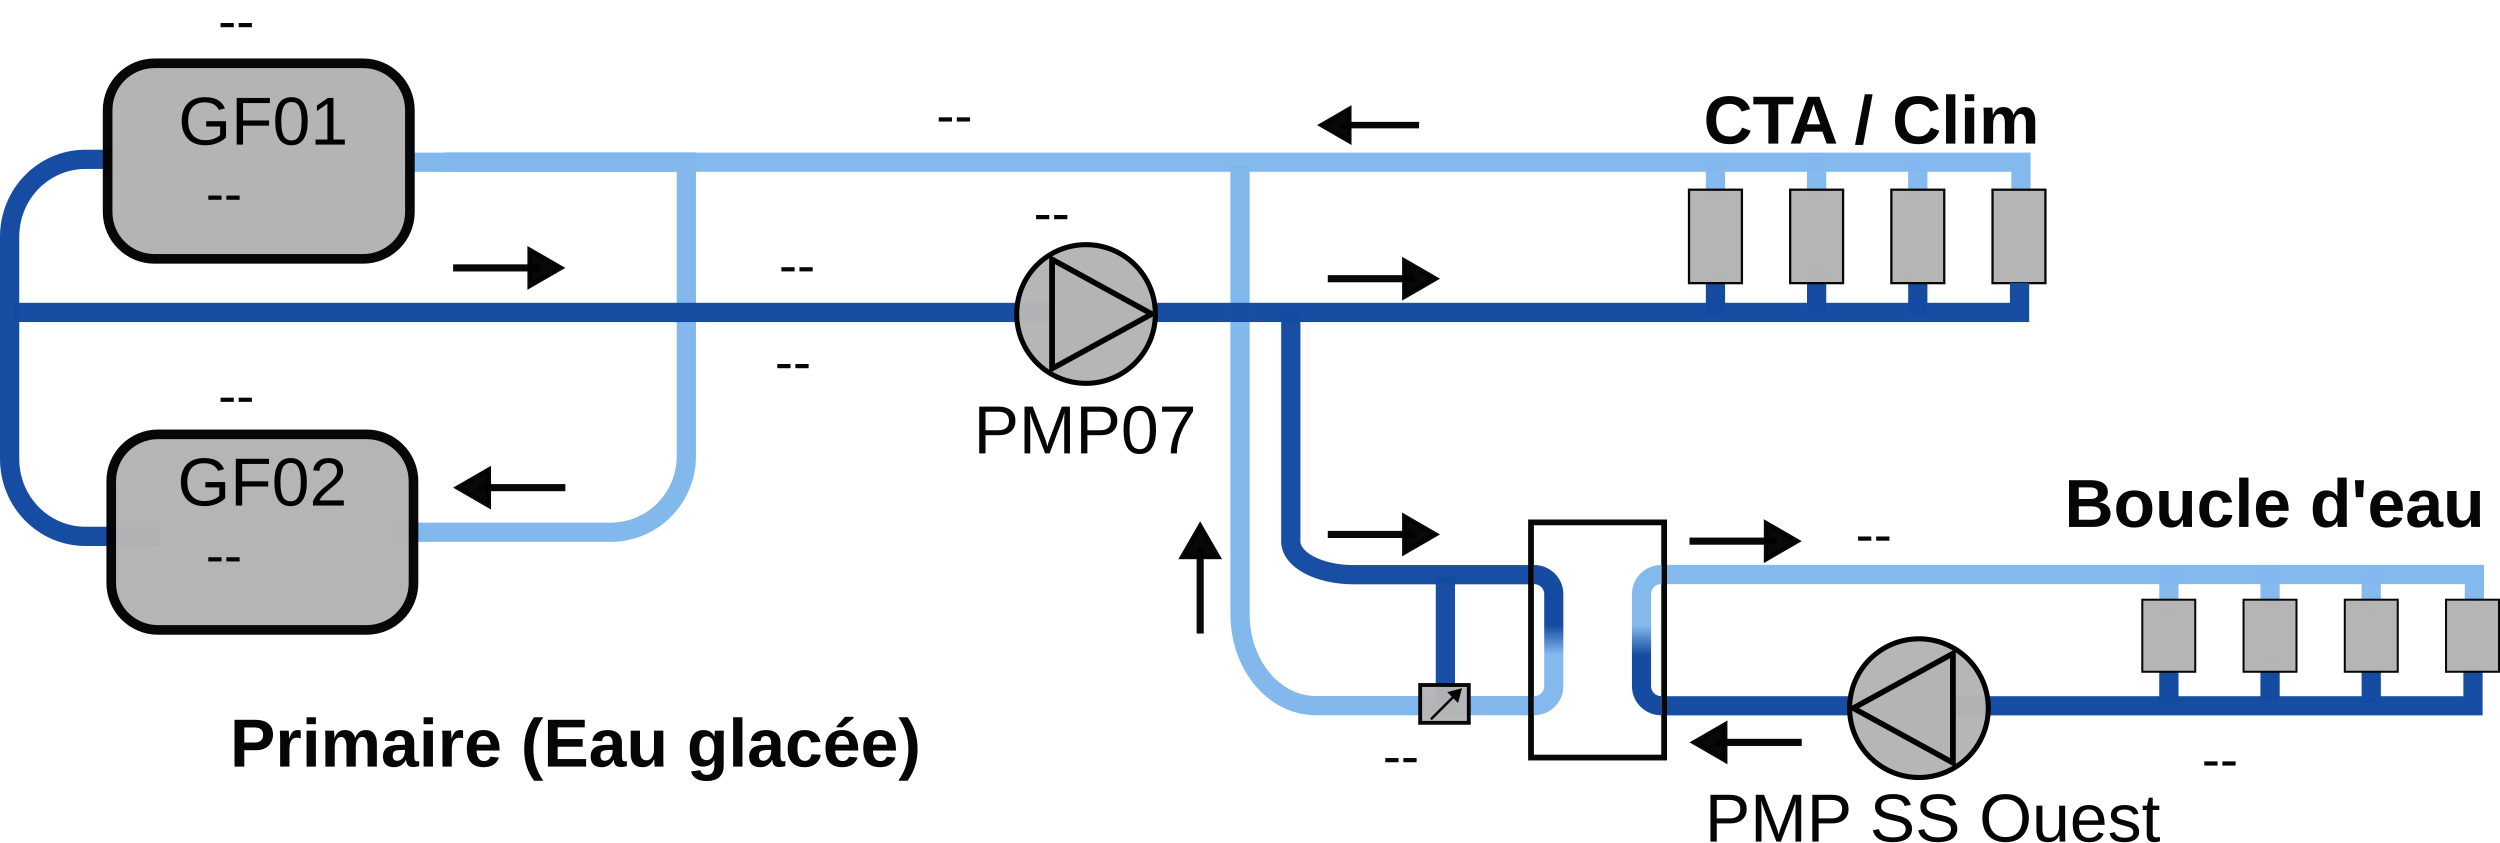
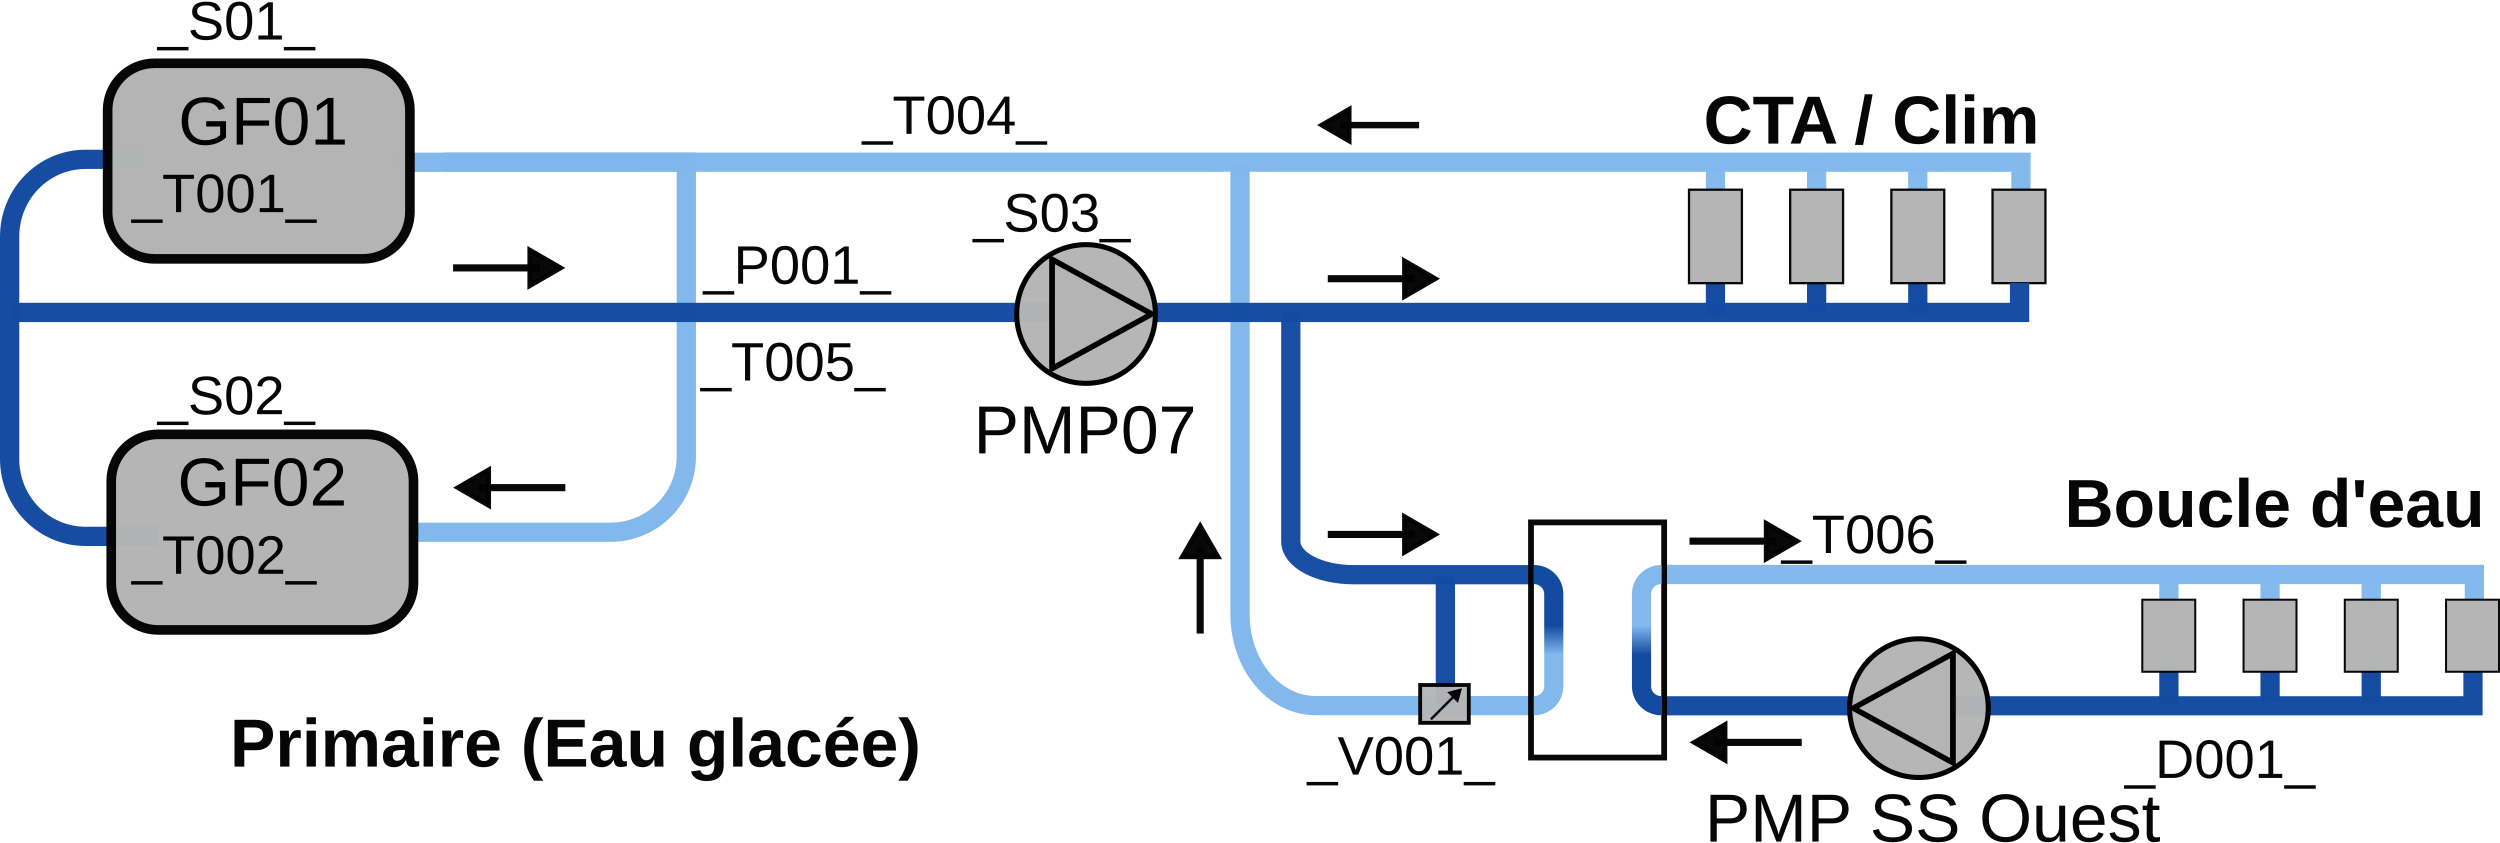
<svg xmlns="http://www.w3.org/2000/svg" xmlns:xlink="http://www.w3.org/1999/xlink" width="259.666mm" height="87.499mm" viewBox="0 0 259.666 87.499" version="1.1" id="svg1" xml:space="preserve">
  <defs id="defs1">
    <linearGradient id="linearGradient49">
      <stop style="stop-color:#134ba1;stop-opacity:1;" offset="0" id="stop49" />
      <stop style="stop-color:#82b7ed;stop-opacity:0.992;" offset="1" id="stop50" />
    </linearGradient>
    <marker style="overflow:visible" id="marker15" refX="0" refY="0" orient="auto-start-reverse" markerWidth="1" markerHeight="1" viewBox="0 0 1 1" preserveAspectRatio="xMidYMid">
      <path transform="scale(0.5)" style="fill:context-stroke;fill-rule:evenodd;stroke:context-stroke;stroke-width:1pt" d="M 5.77,0 -2.88,5 V -5 Z" id="path15" />
    </marker>
    <marker style="overflow:visible" id="Triangle" refX="0" refY="0" orient="auto-start-reverse" markerWidth="1" markerHeight="1" viewBox="0 0 1 1" preserveAspectRatio="xMidYMid">
      <path transform="scale(0.5)" style="fill:context-stroke;fill-rule:evenodd;stroke:context-stroke;stroke-width:1pt" d="M 5.77,0 -2.88,5 V -5 Z" id="path135" />
    </marker>
    <linearGradient id="swatch3">
      <stop style="stop-color:#000000;stop-opacity:1;" offset="0" id="stop3" />
    </linearGradient>
    <rect x="125.642" y="209.404" width="60.328" height="26.923" id="rect3" />
    <rect x="125.642" y="209.404" width="60.328" height="26.923" id="rect9" />
    <linearGradient xlink:href="#linearGradient49" id="linearGradient50" x1="93.766" y1="42.17" x2="93.766" y2="43.699" gradientUnits="userSpaceOnUse" gradientTransform="matrix(2.009487,0,0,1.968668,-77.5541,-24.01171)" />
    <linearGradient xlink:href="#linearGradient49" id="linearGradient51" gradientUnits="userSpaceOnUse" gradientTransform="matrix(-2.009487,0,0,-1.968668,309.4651,145.0359)" x1="93.766" y1="42.17" x2="93.766" y2="43.699" />
  </defs>
  <g id="layer1" transform="translate(49.9867,5.976049)">
    <path style="opacity:0.99;fill:none;fill-opacity:0.992;stroke:#144ca1;stroke-width:2;stroke-dasharray:none;stroke-opacity:0.992" d="m 123.027,67.333 h 83.847 l 3.8e-4,-4.007" id="path47" />
    <path style="opacity:0.99;fill:none;fill-opacity:0.992;stroke:#82b7ed;stroke-width:2;stroke-dasharray:none;stroke-opacity:0.992" d="m 123.043,53.698 h 83.976 l 3.1e-4,2.936" id="path41" />
    <path style="opacity:0.99;fill:#b4b4b4;fill-opacity:1;stroke:#134ba1;stroke-width:2;stroke-dasharray:none;stroke-opacity:1" d="m 128.192,22.504 v 4.209" id="path35" />
    <path style="opacity:0.99;fill:#b4b4b4;fill-opacity:1;stroke:#134ba1;stroke-width:2;stroke-dasharray:none;stroke-opacity:1" d="m 138.7,22.13 v 4.209" id="path36" />
    <path style="opacity:0.99;fill:#b4b4b4;fill-opacity:1;stroke:#134ba1;stroke-width:2;stroke-dasharray:none;stroke-opacity:1" d="m 149.208,22.411 v 4.209" id="path37" />
    <path style="opacity:0.99;fill:none;fill-opacity:0.992;stroke:#82b7ed;stroke-width:2;stroke-dasharray:none;stroke-opacity:0.992" d="M -3.825,10.871 H 159.923 l 3.1e-4,3.165" id="path5" />
    <path style="opacity:0.99;fill:#b4b4b4;fill-opacity:1;stroke:#82b8ee;stroke-width:2;stroke-dasharray:none;stroke-opacity:0.984" d="m 128.192,10.718 v 4.209" id="path29" />
    <path style="opacity:0.99;fill:#b4b4b4;fill-opacity:1;stroke:#82b8ee;stroke-width:2;stroke-dasharray:none;stroke-opacity:0.984" d="m 138.7,10.344 v 4.209" id="path30" />
    <path style="opacity:0.99;fill:#b4b4b4;fill-opacity:1;stroke:#82b8ee;stroke-width:2;stroke-dasharray:none;stroke-opacity:0.984" d="m 149.208,10.624 v 4.209" id="path31" />
    <circle style="opacity:0.99;fill:#b4b4b4;fill-opacity:0.984;stroke:#000000;stroke-width:0.529;stroke-dasharray:none;stroke-opacity:1" id="path7-3" cx="-149.327" cy="67.577" r="7.203" transform="scale(-1,1)" />
    <path style="opacity:0.99;fill:#b4b4b4;fill-opacity:0.984;stroke:#000000;stroke-width:0.529;stroke-dasharray:none;stroke-opacity:1" id="path8-7" d="m -105.413,49.485 -4.569,2.638 -4.569,2.638 v -5.276 -5.276 l 4.569,2.638 z" transform="matrix(-1.132721,0,0,1.074664,23.10059,14.39688)" />
    <path style="opacity:0.99;fill:none;stroke:#82b7ed;stroke-width:2;stroke-dasharray:none;stroke-opacity:1" d="m -8.795,10.872 h 22.197 c 4.375,0 4.873,-0.002 7.898,-9.92e-4 v 30.54 c 0,4.375 -3.523,7.898 -7.898,7.898 H -8.982" id="path9" />
    <path style="opacity:0.99;fill:none;fill-opacity:1;stroke:#144ca1;stroke-width:2;stroke-dasharray:none;stroke-opacity:1" d="m -33.498,49.735 h -7.597 c -4.372,0 -7.891,-3.589 -7.891,-8.047 V 18.62 c 0,-4.458 3.52,-8.047 7.891,-8.047 h 5.915" id="rect4" />
    <rect style="opacity:0.99;fill:#b3b3b3;fill-opacity:0.992;stroke:#000000;stroke-width:1;stroke-dasharray:none;stroke-opacity:0.976" id="rect8" width="31.396" height="20.315" x="-38.434" y="39.137" ry="4.864" />
    <rect style="opacity:0.99;fill:#b3b3b3;fill-opacity:1;stroke:#000000;stroke-width:1;stroke-dasharray:none;stroke-opacity:0.976" id="rect1" width="31.396" height="20.315" x="-38.808" y="0.597" ry="4.864" />
    <text xml:space="preserve" transform="matrix(0.5291667,0,0,0.5291667,-97.9586,-108.1186)" id="text2" style="font-style:normal;font-variant:normal;font-weight:normal;font-stretch:normal;font-size:13.333px;font-family:Arial;-inkscape-font-specification:'Arial, Normal';font-variant-ligatures:normal;font-variant-caps:normal;font-variant-numeric:normal;font-variant-east-asian:normal;text-align:start;writing-mode:lr-tb;direction:ltr;white-space:pre;shape-inside:url(#rect3);display:inline;opacity:0.99;fill:#000000;fill-opacity:1;stroke:none;stroke-width:1.999;stroke-dasharray:none;stroke-opacity:1">
      <tspan x="125.643" y="221.414" id="tspan3">GF01</tspan>
    </text>
    <text xml:space="preserve" transform="matrix(0.5291667,0,0,0.5291667,-98.04607,-70.63667)" id="text8" style="font-style:normal;font-variant:normal;font-weight:normal;font-stretch:normal;font-size:13.333px;font-family:Arial;-inkscape-font-specification:'Arial, Normal';font-variant-ligatures:normal;font-variant-caps:normal;font-variant-numeric:normal;font-variant-east-asian:normal;text-align:start;writing-mode:lr-tb;direction:ltr;white-space:pre;shape-inside:url(#rect9);display:inline;opacity:0.99;fill:#000000;fill-opacity:1;stroke:none;stroke-width:1.999;stroke-dasharray:none;stroke-opacity:1">
      <tspan x="125.643" y="221.414" id="tspan4">GF02</tspan>
    </text>
    <path style="opacity:0.99;fill:none;stroke:#82b7ed;stroke-width:2;stroke-dasharray:none;stroke-opacity:1" d="m 78.811,11.161 v 46.653 c 0,5.263 3.507,9.499 7.863,9.499 h 22.284" id="path10" />
    <path style="opacity:0.99;fill:none;stroke:#134ba2;stroke-width:2;stroke-dasharray:none;stroke-opacity:0.984" d="m 84.084,26.522 v 23.74 c 0,1.913 2.914,3.454 6.533,3.454 h 18.514" id="path11" />
    <path style="opacity:0.99;fill:none;fill-opacity:0.984;stroke:#134ba2;stroke-width:2;stroke-dasharray:none;stroke-opacity:0.984" d="M 100.139,53.948 V 67.231" id="path12" />
    <rect style="opacity:0.99;fill:#b4b4b4;fill-opacity:0.976;stroke:#000000;stroke-width:0.4;stroke-dasharray:none;stroke-opacity:0.976" id="rect12" width="5.051" height="3.929" x="97.52" y="65.173" />
    <path style="opacity:0.99;fill:none;fill-opacity:0.976;stroke:#000000;stroke-width:0.259;stroke-dasharray:none;stroke-opacity:0.976;marker-end:url(#Triangle)" d="m 98.639,68.732 2.578,-2.578" id="path13" />
    <path style="opacity:0.99;fill:none;fill-opacity:0.976;stroke:#000000;stroke-width:0.74;stroke-dasharray:none;stroke-opacity:0.976;marker-start:url(#marker15)" d="M -0.297,44.674 H 8.734" id="path16" />
    <path style="opacity:0.99;fill:none;fill-opacity:0.976;stroke:#000000;stroke-width:0.673;stroke-dasharray:none;stroke-opacity:0.976;marker-start:url(#marker15)" d="m 89.198,7.019 h 8.211" id="path17" />
    <path style="opacity:0.99;fill:none;fill-opacity:0.976;stroke:#000000;stroke-width:0.74;stroke-dasharray:none;stroke-opacity:0.976;marker-start:url(#marker15)" d="M 6.106,21.85 H -2.925" id="path18" />
    <path style="opacity:0.99;fill:none;fill-opacity:0.976;stroke:#000000;stroke-width:0.74;stroke-dasharray:none;stroke-opacity:0.976;marker-start:url(#marker15)" d="M 96.956,22.972 H 87.925" id="path19" />
    <path style="opacity:0.99;fill:none;fill-opacity:0.976;stroke:#000000;stroke-width:0.74;stroke-dasharray:none;stroke-opacity:0.976;marker-start:url(#marker15)" d="M 96.956,49.535 H 87.925" id="path20" />
    <rect style="opacity:0.99;fill:none;fill-opacity:1;stroke:#000000;stroke-width:0.6;stroke-dasharray:none;stroke-opacity:0.976" id="rect10" width="13.829" height="24.426" x="109.034" y="48.283" ry="0" />
    <rect style="opacity:0.99;fill:#b4b4b4;fill-opacity:1;stroke:#000000;stroke-width:0.238;stroke-dasharray:none;stroke-opacity:0.976" id="rect26" width="5.495" height="9.706" x="125.444" y="13.728" ry="0" />
    <rect style="opacity:0.99;fill:#b4b4b4;fill-opacity:1;stroke:#000000;stroke-width:0.238;stroke-dasharray:none;stroke-opacity:0.976" id="rect27" width="5.495" height="9.706" x="135.952" y="13.728" ry="0" />
    <rect style="opacity:0.99;fill:#b4b4b4;fill-opacity:1;stroke:#000000;stroke-width:0.238;stroke-dasharray:none;stroke-opacity:0.976" id="rect28" width="5.495" height="9.706" x="146.461" y="13.728" ry="0" />
    <rect style="opacity:0.99;fill:#b4b4b4;fill-opacity:1;stroke:#000000;stroke-width:0.238;stroke-dasharray:none;stroke-opacity:0.976" id="rect29" width="5.495" height="9.706" x="156.969" y="13.728" ry="0" />
    <path style="opacity:0.99;fill:none;fill-opacity:0.992;stroke:#144ca1;stroke-width:2;stroke-dasharray:none;stroke-opacity:0.992" d="M -48.601,26.477 H 159.778 l 3.8e-4,-3.081" id="path32" />
    <circle style="opacity:0.99;fill:#b4b4b4;fill-opacity:0.984;stroke:#000000;stroke-width:0.529;stroke-dasharray:none;stroke-opacity:1" id="path7" cx="62.816" cy="26.638" r="7.203" />
    <path style="opacity:0.99;fill:#b4b4b4;fill-opacity:0.984;stroke:#000000;stroke-width:0.529;stroke-dasharray:none;stroke-opacity:1" id="path8" d="m -105.413,49.485 -4.569,2.638 -4.569,2.638 v -5.276 -5.276 l 4.569,2.638 z" transform="matrix(1.132721,0,0,1.074664,189.0421,-26.54138)" />
    <path style="opacity:0.99;fill:#b4b4b4;fill-opacity:1;stroke:#134ba1;stroke-width:2;stroke-dasharray:none;stroke-opacity:1" d="m 175.288,62.986 v 4.209" id="path38" />
    <path style="opacity:0.99;fill:#b4b4b4;fill-opacity:1;stroke:#134ba1;stroke-width:2;stroke-dasharray:none;stroke-opacity:1" d="m 185.796,62.611 v 4.209" id="path39" />
    <path style="opacity:0.99;fill:#b4b4b4;fill-opacity:1;stroke:#134ba1;stroke-width:2;stroke-dasharray:none;stroke-opacity:1" d="m 196.304,62.892 v 4.209" id="path40" />
    <path style="opacity:0.99;fill:#b4b4b4;fill-opacity:1;stroke:#82b8ee;stroke-width:2;stroke-dasharray:none;stroke-opacity:0.984" d="m 175.288,53.316 v 4.209" id="path42" />
    <path style="opacity:0.99;fill:#b4b4b4;fill-opacity:1;stroke:#82b8ee;stroke-width:2;stroke-dasharray:none;stroke-opacity:0.984" d="m 185.796,52.942 v 4.209" id="path43" />
    <path style="opacity:0.99;fill:#b4b4b4;fill-opacity:1;stroke:#82b8ee;stroke-width:2;stroke-dasharray:none;stroke-opacity:0.984" d="m 196.304,53.222 v 4.209" id="path44" />
    <rect style="opacity:0.99;fill:#b4b4b4;fill-opacity:1;stroke:#000000;stroke-width:0.209;stroke-dasharray:none;stroke-opacity:0.976" id="rect44" width="5.5" height="7.486" x="172.526" y="56.312" ry="0" />
    <rect style="opacity:0.99;fill:#b4b4b4;fill-opacity:1;stroke:#000000;stroke-width:0.209;stroke-dasharray:none;stroke-opacity:0.976" id="rect45" width="5.5" height="7.486" x="183.042" y="56.312" ry="0" />
    <rect style="opacity:0.99;fill:#b4b4b4;fill-opacity:1;stroke:#000000;stroke-width:0.209;stroke-dasharray:none;stroke-opacity:0.976" id="rect46" width="5.5" height="7.486" x="193.558" y="56.312" ry="0" />
    <rect style="opacity:0.99;fill:#b4b4b4;fill-opacity:1;stroke:#000000;stroke-width:0.209;stroke-dasharray:none;stroke-opacity:0.976" id="rect47" width="5.5" height="7.486" x="204.075" y="56.312" ry="0" />
-     <path style="opacity:0.99;fill:none;stroke:url(#linearGradient50);stroke-width:1.989" d="m 109.331,53.698 c 1.146,0 2.068,0.903 2.068,2.026 v 9.576 c 0,1.122 -0.922,2.026 -2.068,2.026" id="rect48" />
-     <path style="opacity:0.99;fill:none;stroke:url(#linearGradient51);stroke-width:1.989" d="m 122.58,67.326 c -1.146,0 -2.068,-0.903 -2.068,-2.026 v -9.576 c 0,-1.122 0.922,-2.026 2.068,-2.026" id="path50" />
+     <path style="opacity:1;fill:none;stroke:url(#linearGradient50);stroke-width:1.989" d="m 109.331,53.698 c 1.146,0 2.068,0.903 2.068,2.026 v 9.576 c 0,1.122 -0.922,2.026 -2.068,2.026" id="rect48" />
+     <path style="opacity:1;fill:none;stroke:url(#linearGradient51);stroke-width:1.989" d="m 122.58,67.326 c -1.146,0 -2.068,-0.903 -2.068,-2.026 v -9.576 c 0,-1.122 0.922,-2.026 2.068,-2.026" id="path50" />
    <text xml:space="preserve" style="font-style:normal;font-variant:normal;font-weight:normal;font-stretch:normal;font-size:7.056px;font-family:Arial;-inkscape-font-specification:'Arial, Normal';font-variant-ligatures:normal;font-variant-caps:normal;font-variant-numeric:normal;font-variant-east-asian:normal;text-align:start;writing-mode:lr-tb;direction:ltr;text-anchor:start;opacity:0.99;fill:#000000;fill-opacity:0.984;stroke:none;stroke-width:2;stroke-dasharray:none;stroke-opacity:1" x="51.141" y="41.12" id="text51">
      <tspan id="tspan51" style="font-style:normal;font-variant:normal;font-weight:normal;font-stretch:normal;font-size:7.056px;font-family:Arial;-inkscape-font-specification:'Arial, Normal';font-variant-ligatures:normal;font-variant-caps:normal;font-variant-numeric:normal;font-variant-east-asian:normal;fill:#000000;fill-opacity:0.984;stroke:none;stroke-width:2;stroke-opacity:1" x="51.141" y="41.12">PMP07</tspan>
    </text>
    <path style="opacity:0.99;fill:none;fill-opacity:0.976;stroke:#000000;stroke-width:0.74;stroke-dasharray:none;stroke-opacity:0.976;marker-start:url(#marker15)" d="m 74.671,50.797 v 9.031" id="path52" />
    <path style="opacity:0.99;fill:none;fill-opacity:0.976;stroke:#000000;stroke-width:0.74;stroke-dasharray:none;stroke-opacity:0.976;marker-start:url(#marker15)" d="m 128.124,71.133 h 9.031" id="path53" />
    <path style="opacity:0.99;fill:none;fill-opacity:0.976;stroke:#000000;stroke-width:0.74;stroke-dasharray:none;stroke-opacity:0.976;marker-start:url(#marker15)" d="m 134.527,50.231 h -9.031" id="path54" />
    <text xml:space="preserve" style="font-style:normal;font-variant:normal;font-weight:normal;font-stretch:normal;font-size:5.644px;font-family:Arial;-inkscape-font-specification:'Arial, Normal';font-variant-ligatures:normal;font-variant-caps:normal;font-variant-numeric:normal;font-variant-east-asian:normal;text-align:center;writing-mode:lr-tb;direction:ltr;text-anchor:middle;opacity:0.99;fill:#000000;fill-opacity:0.984;stroke:none;stroke-width:2;stroke-dasharray:none;stroke-opacity:1" x="36.722" y="23.497" id="text56">
-       <tspan id="scheme-value-P001" x="36.722" y="23.497" style="stroke-width:2">--</tspan>
+       <tspan id="tspan83" x="36.722" y="23.497" style="stroke-width:2">_P001_</tspan>
    </text>
    <text xml:space="preserve" style="font-style:normal;font-variant:normal;font-weight:normal;font-stretch:normal;font-size:5.644px;font-family:Arial;-inkscape-font-specification:'Arial, Normal';font-variant-ligatures:normal;font-variant-caps:normal;font-variant-numeric:normal;font-variant-east-asian:normal;text-align:center;writing-mode:lr-tb;direction:ltr;text-anchor:middle;opacity:0.99;fill:#000000;fill-opacity:0.984;stroke:none;stroke-width:2;stroke-dasharray:none;stroke-opacity:1" x="36.299" y="33.551" id="text57">
-       <tspan id="scheme-value-T005" x="36.299" y="33.551" style="stroke-width:2">--</tspan>
+       <tspan id="tspan84" x="36.299" y="33.551" style="stroke-width:2">_T005_</tspan>
    </text>
    <text xml:space="preserve" style="font-style:normal;font-variant:normal;font-weight:normal;font-stretch:normal;font-size:5.644px;font-family:Arial;-inkscape-font-specification:'Arial, Normal';font-variant-ligatures:normal;font-variant-caps:normal;font-variant-numeric:normal;font-variant-east-asian:normal;text-align:center;writing-mode:lr-tb;direction:ltr;text-anchor:middle;opacity:0.99;fill:#000000;fill-opacity:0.984;stroke:none;stroke-width:2;stroke-dasharray:none;stroke-opacity:1" x="53.067" y="7.931" id="text57-6">
-       <tspan id="scheme-value-T004" x="53.067" y="7.931" style="stroke-width:2">--</tspan>
+       <tspan id="tspan82" x="53.067" y="7.931" style="stroke-width:2">_T004_</tspan>
    </text>
    <text xml:space="preserve" style="font-style:normal;font-variant:normal;font-weight:normal;font-stretch:normal;font-size:5.644px;font-family:Arial;-inkscape-font-specification:'Arial, Normal';font-variant-ligatures:normal;font-variant-caps:normal;font-variant-numeric:normal;font-variant-east-asian:normal;text-align:center;writing-mode:lr-tb;direction:ltr;text-anchor:middle;opacity:0.99;fill:#000000;fill-opacity:0.984;stroke:none;stroke-width:2;stroke-dasharray:none;stroke-opacity:1" x="-22.802" y="53.621" id="text59">
-       <tspan id="scheme-value-T002" x="-22.802" y="53.621" style="stroke-width:2">--</tspan>
+       <tspan id="tspan79" x="-22.802" y="53.621" style="stroke-width:2">_T002_</tspan>
    </text>
    <text xml:space="preserve" style="font-style:normal;font-variant:normal;font-weight:normal;font-stretch:normal;font-size:5.644px;font-family:Arial;-inkscape-font-specification:'Arial, Normal';font-variant-ligatures:normal;font-variant-caps:normal;font-variant-numeric:normal;font-variant-east-asian:normal;text-align:center;writing-mode:lr-tb;direction:ltr;text-anchor:middle;opacity:0.99;fill:#000000;fill-opacity:0.984;stroke:none;stroke-width:2;stroke-dasharray:none;stroke-opacity:1" x="-22.802" y="16.053" id="text60">
-       <tspan id="scheme-value-T001" x="-22.802" y="16.053" style="stroke-width:2">--</tspan>
+       <tspan id="tspan78" x="-22.802" y="16.053" style="stroke-width:2">_T001_</tspan>
    </text>
    <text xml:space="preserve" style="font-style:normal;font-variant:normal;font-weight:normal;font-stretch:normal;font-size:5.644px;font-family:Arial;-inkscape-font-specification:'Arial, Normal';font-variant-ligatures:normal;font-variant-caps:normal;font-variant-numeric:normal;font-variant-east-asian:normal;text-align:center;writing-mode:lr-tb;direction:ltr;text-anchor:middle;opacity:0.99;fill:#000000;fill-opacity:0.984;stroke:none;stroke-width:2;stroke-dasharray:none;stroke-opacity:1" x="148.555" y="51.465" id="text61">
-       <tspan id="scheme-value-T006" x="148.555" y="51.465" style="stroke-width:2">--</tspan>
+       <tspan id="tspan87" x="148.555" y="51.465" style="stroke-width:2">_T006_</tspan>
    </text>
    <text xml:space="preserve" style="font-style:normal;font-variant:normal;font-weight:normal;font-stretch:normal;font-size:5.644px;font-family:Arial;-inkscape-font-specification:'Arial, Normal';font-variant-ligatures:normal;font-variant-caps:normal;font-variant-numeric:normal;font-variant-east-asian:normal;text-align:center;writing-mode:lr-tb;direction:ltr;text-anchor:middle;opacity:0.99;fill:#000000;fill-opacity:0.984;stroke:none;stroke-width:2;stroke-dasharray:none;stroke-opacity:1" x="184.516" y="74.826" id="text71">
-       <tspan id="scheme-value-D001" x="184.516" y="74.826" style="stroke-width:2">--</tspan>
+       <tspan id="tspan86" x="184.516" y="74.826" style="stroke-width:2">_D001_</tspan>
    </text>
    <text xml:space="preserve" style="font-style:normal;font-variant:normal;font-weight:normal;font-stretch:normal;font-size:5.644px;font-family:Arial;-inkscape-font-specification:'Arial, Normal';font-variant-ligatures:normal;font-variant-caps:normal;font-variant-numeric:normal;font-variant-east-asian:normal;text-align:center;writing-mode:lr-tb;direction:ltr;text-anchor:middle;opacity:0.99;fill:#000000;fill-opacity:0.984;stroke:none;stroke-width:2;stroke-dasharray:none;stroke-opacity:1" x="99.45" y="74.477" id="text74">
-       <tspan id="scheme-value-V001" x="99.45" y="74.477" style="stroke-width:2">--</tspan>
+       <tspan id="tspan85" x="99.45" y="74.477" style="stroke-width:2">_V001_</tspan>
    </text>
    <text xml:space="preserve" style="font-style:normal;font-variant:normal;font-weight:bold;font-stretch:normal;font-size:7.056px;font-family:Arial;-inkscape-font-specification:'Arial, Bold';font-variant-ligatures:normal;font-variant-caps:normal;font-variant-numeric:normal;font-variant-east-asian:normal;text-align:start;writing-mode:lr-tb;direction:ltr;text-anchor:start;opacity:0.99;fill:#000000;fill-opacity:0.984;stroke:none;stroke-width:2;stroke-dasharray:none;stroke-opacity:1" x="-26.099" y="73.651" id="text76">
      <tspan id="tspan76" style="font-style:normal;font-variant:normal;font-weight:bold;font-stretch:normal;font-size:7.056px;font-family:Arial;-inkscape-font-specification:'Arial, Bold';font-variant-ligatures:normal;font-variant-caps:normal;font-variant-numeric:normal;font-variant-east-asian:normal;stroke-width:2" x="-26.099" y="73.651">Primaire (Eau glacée)</tspan>
    </text>
    <text xml:space="preserve" style="font-style:normal;font-variant:normal;font-weight:bold;font-stretch:normal;font-size:7.056px;font-family:Arial;-inkscape-font-specification:'Arial, Bold';font-variant-ligatures:normal;font-variant-caps:normal;font-variant-numeric:normal;font-variant-east-asian:normal;text-align:start;writing-mode:lr-tb;direction:ltr;text-anchor:start;opacity:0.99;fill:#000000;fill-opacity:0.984;stroke:none;stroke-width:2;stroke-dasharray:none;stroke-opacity:1" x="164.445" y="48.758" id="text55">
      <tspan id="tspan55" x="164.445" y="48.758" style="stroke-width:2">Boucle d'eau</tspan>
    </text>
    <text xml:space="preserve" style="font-style:normal;font-variant:normal;font-weight:bold;font-stretch:normal;font-size:7.056px;font-family:Arial;-inkscape-font-specification:'Arial, Bold';font-variant-ligatures:normal;font-variant-caps:normal;font-variant-numeric:normal;font-variant-east-asian:normal;text-align:start;writing-mode:lr-tb;direction:ltr;text-anchor:start;opacity:0.99;fill:#000000;fill-opacity:0.984;stroke:none;stroke-width:2;stroke-dasharray:none;stroke-opacity:1" x="126.95" y="8.938" id="text54">
      <tspan id="tspan54" style="font-style:normal;font-variant:normal;font-weight:bold;font-stretch:normal;font-size:7.056px;font-family:Arial;-inkscape-font-specification:'Arial, Bold';font-variant-ligatures:normal;font-variant-caps:normal;font-variant-numeric:normal;font-variant-east-asian:normal;stroke-width:2" x="126.95" y="8.938">CTA / Clim</tspan>
    </text>
    <text xml:space="preserve" style="font-style:normal;font-variant:normal;font-weight:normal;font-stretch:normal;font-size:7.056px;font-family:Arial;-inkscape-font-specification:'Arial, Normal';font-variant-ligatures:normal;font-variant-caps:normal;font-variant-numeric:normal;font-variant-east-asian:normal;text-align:start;writing-mode:lr-tb;direction:ltr;text-anchor:start;opacity:0.99;fill:#000000;fill-opacity:0.984;stroke:none;stroke-width:2;stroke-dasharray:none;stroke-opacity:1" x="127.092" y="81.437" id="text52">
      <tspan id="tspan52" x="127.092" y="81.437" style="stroke-width:2">PMP SS Ouest</tspan>
    </text>
    <text xml:space="preserve" style="font-style:normal;font-variant:normal;font-weight:normal;font-stretch:normal;font-size:5.644px;font-family:Arial;-inkscape-font-specification:'Arial, Normal';font-variant-ligatures:normal;font-variant-caps:normal;font-variant-numeric:normal;font-variant-east-asian:normal;text-align:center;writing-mode:lr-tb;direction:ltr;text-anchor:middle;opacity:0.99;fill:#000000;fill-opacity:0.984;stroke:none;stroke-width:2;stroke-dasharray:none;stroke-opacity:1" x="63.176" y="18.073" id="text1">
-       <tspan id="scheme-value-S003" x="63.176" y="18.073" style="stroke-width:2">--</tspan>
+       <tspan id="tspan1-0" x="63.176" y="18.073" style="stroke-width:2">_S03_</tspan>
    </text>
    <text xml:space="preserve" style="font-style:normal;font-variant:normal;font-weight:normal;font-stretch:normal;font-size:5.644px;font-family:Arial;-inkscape-font-specification:'Arial, Normal';font-variant-ligatures:normal;font-variant-caps:normal;font-variant-numeric:normal;font-variant-east-asian:normal;text-align:center;writing-mode:lr-tb;direction:ltr;text-anchor:middle;opacity:0.99;fill:#000000;fill-opacity:0.984;stroke:none;stroke-width:2;stroke-dasharray:none;stroke-opacity:1" x="-21.53" y="-1.867" id="text1-8">
-       <tspan id="scheme-value-S001" x="-21.53" y="-1.867" style="stroke-width:2">--</tspan>
+       <tspan id="tspan1-9" x="-21.53" y="-1.867" style="stroke-width:2">_S01_</tspan>
    </text>
    <text xml:space="preserve" style="font-style:normal;font-variant:normal;font-weight:normal;font-stretch:normal;font-size:5.644px;font-family:Arial;-inkscape-font-specification:'Arial, Normal';font-variant-ligatures:normal;font-variant-caps:normal;font-variant-numeric:normal;font-variant-east-asian:normal;text-align:center;writing-mode:lr-tb;direction:ltr;text-anchor:middle;opacity:0.99;fill:#000000;fill-opacity:0.984;stroke:none;stroke-width:2;stroke-dasharray:none;stroke-opacity:1" x="-21.53" y="37.048" id="text3">
-       <tspan id="scheme-value-S002" x="-21.53" y="37.048" style="stroke-width:2">--</tspan>
+       <tspan id="tspan2-7" x="-21.53" y="37.048" style="stroke-width:2">_S02_</tspan>
    </text>
  </g>
</svg>
